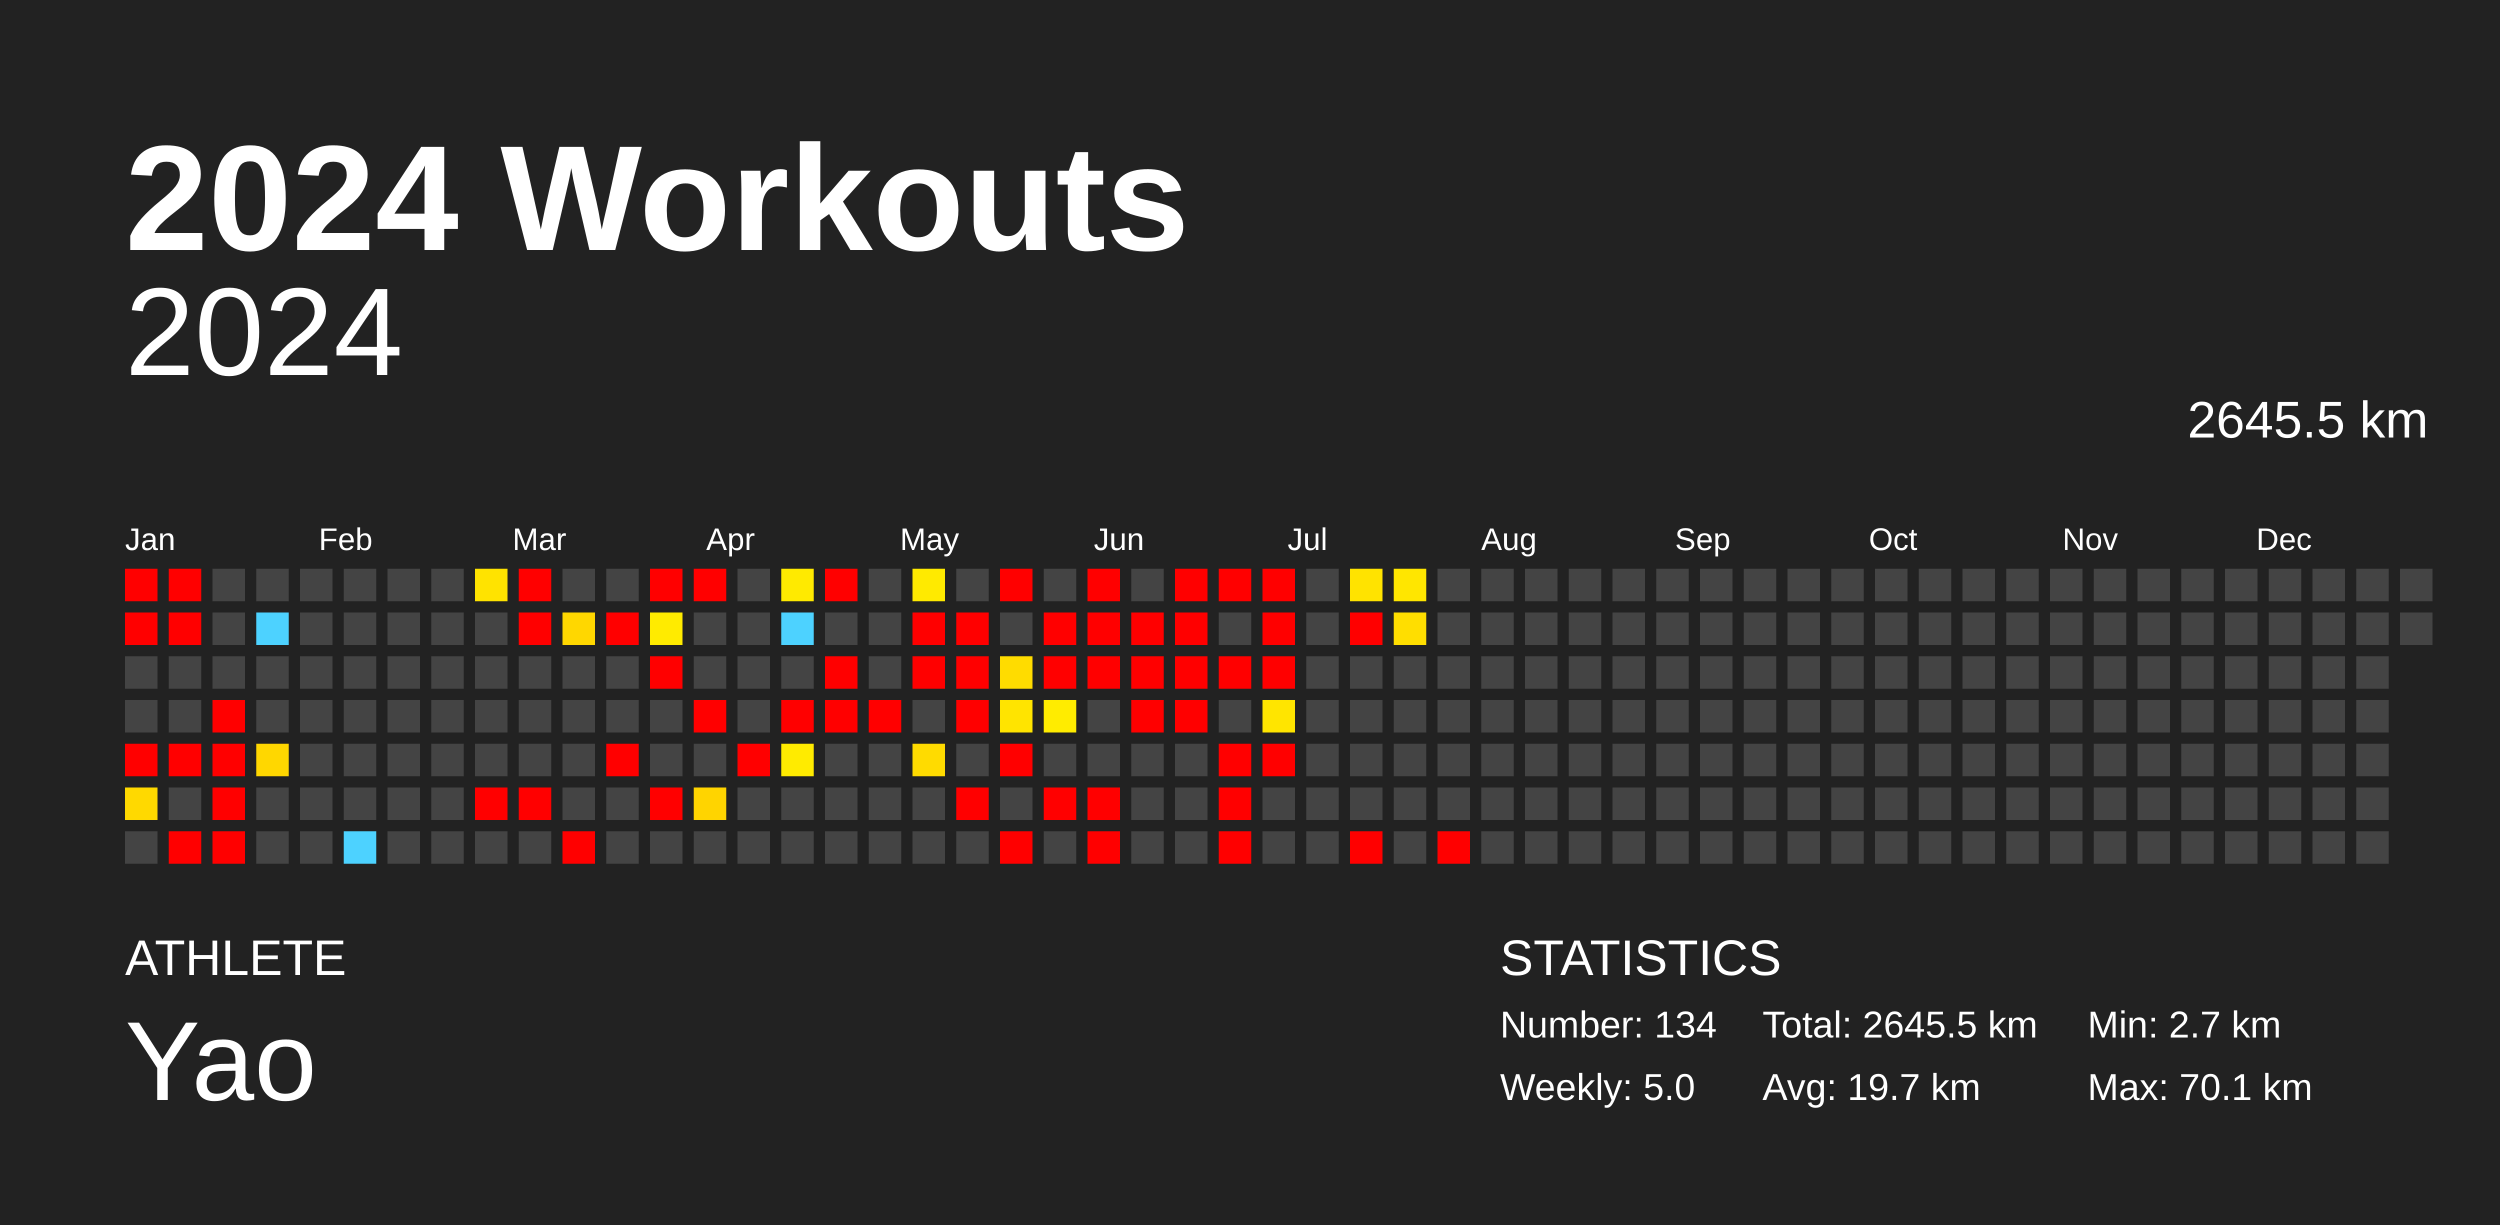
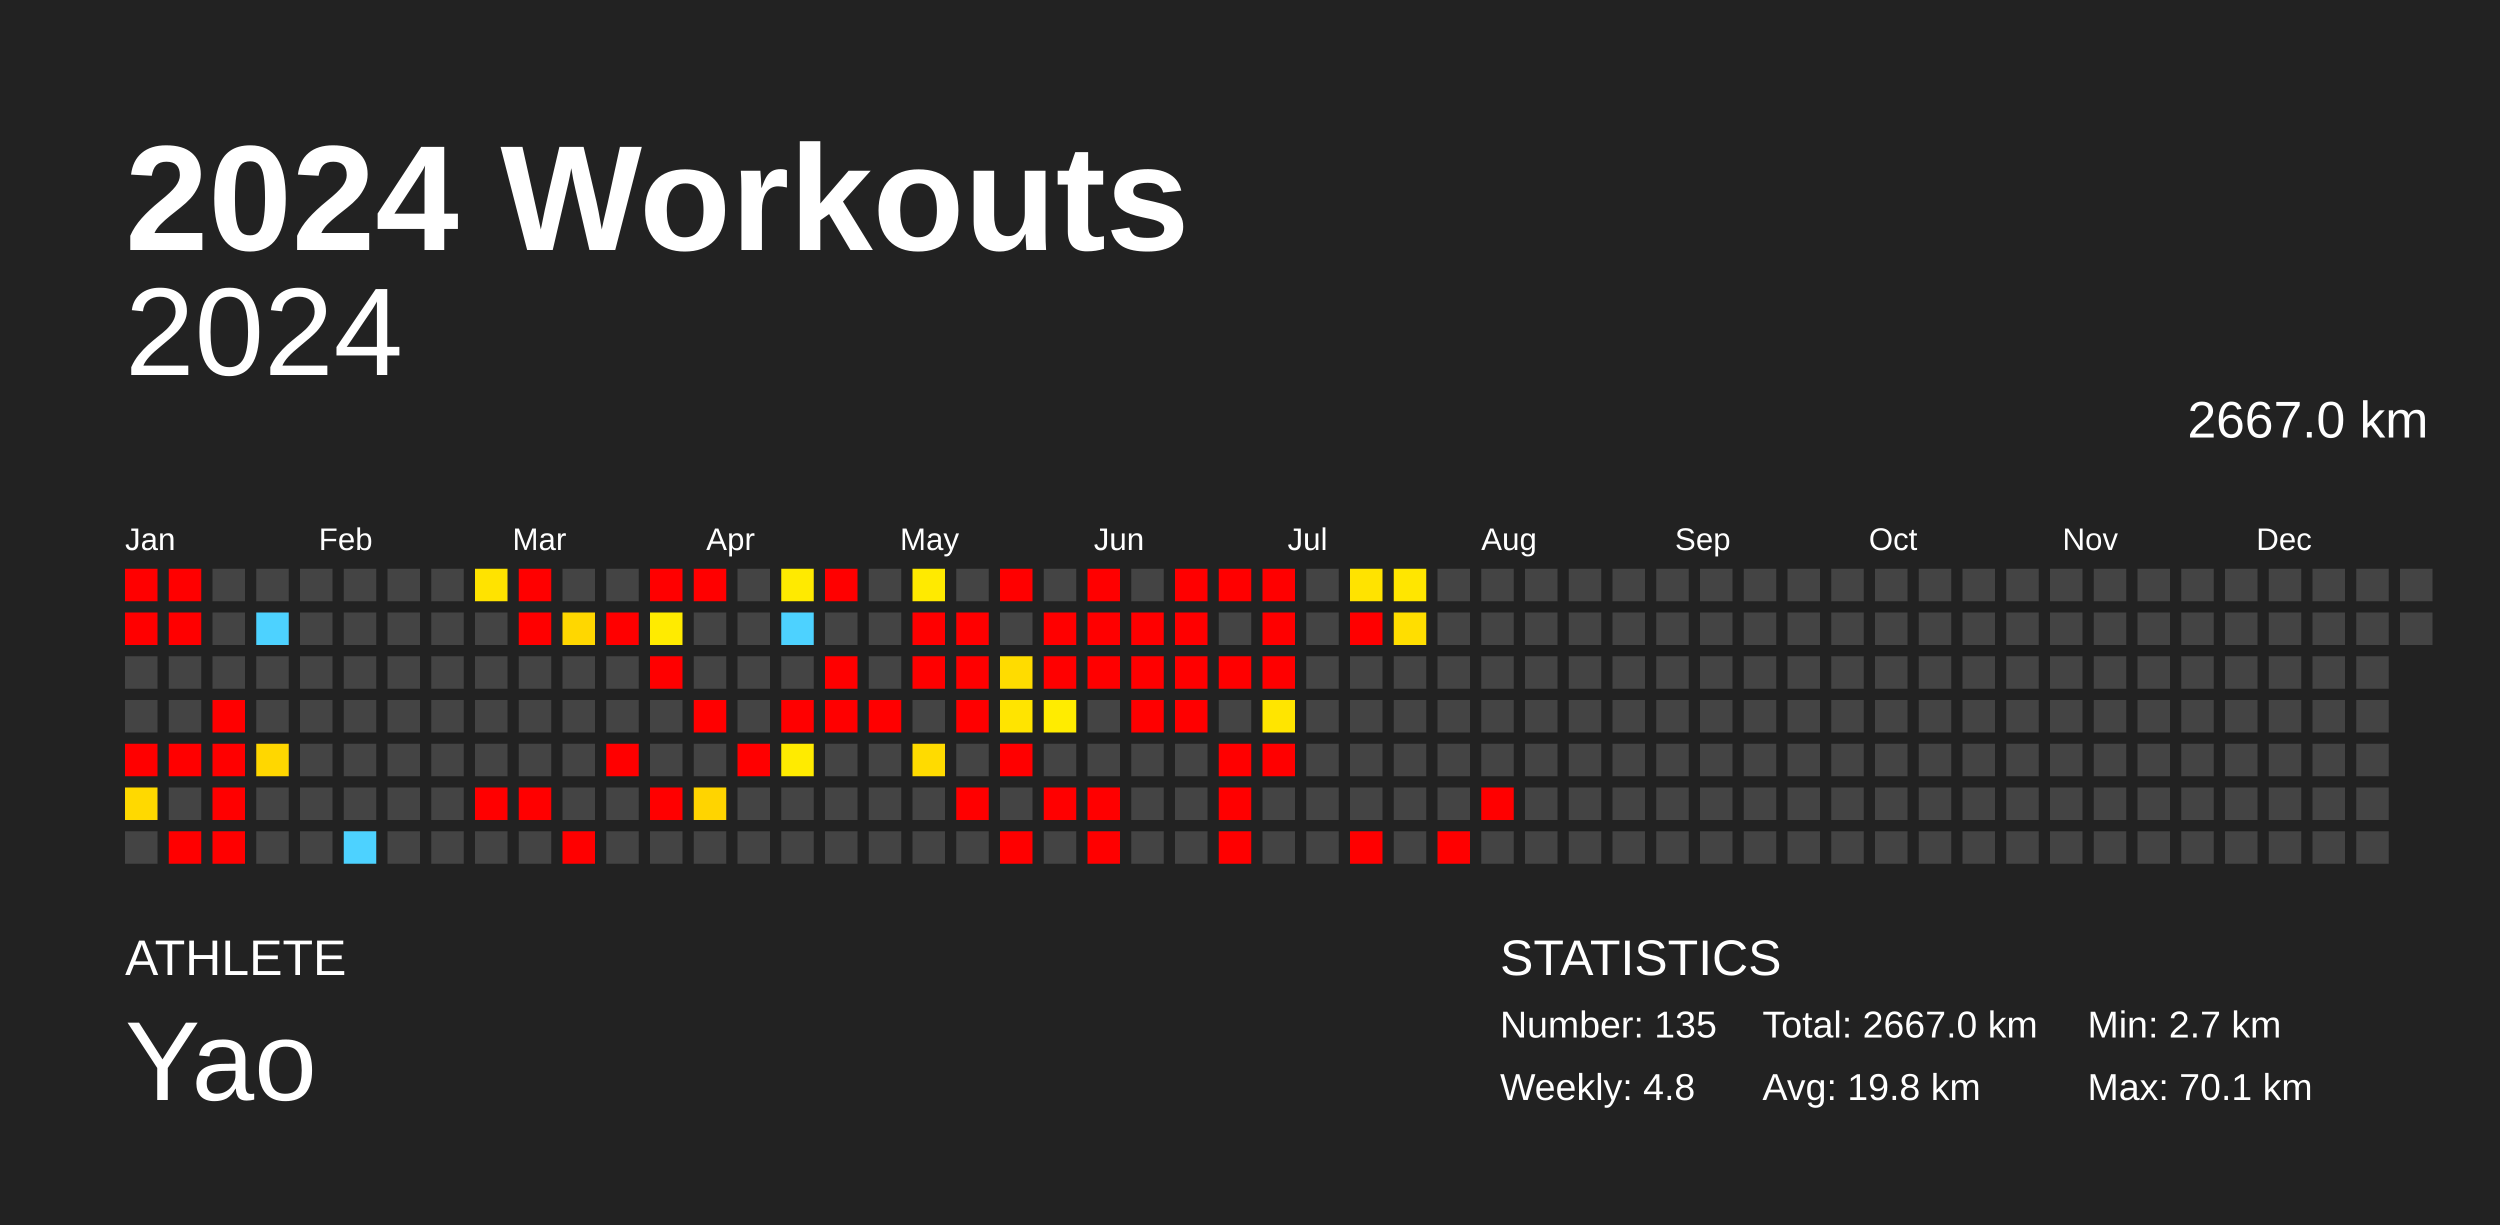
<svg xmlns="http://www.w3.org/2000/svg" baseProfile="full" height="98mm" version="1.1" viewBox="0,0,200,98" width="200mm">
  <defs />
  <rect fill="#222222" height="98" width="200" x="0" y="0" />
  <text fill="#FFFFFF" style="font-size:12px; font-family:Arial; font-weight:bold;" x="10" y="20">2024 Workouts</text>
  <text fill="#FFFFFF" style="font-size:4px; font-family:Arial" x="10" y="78">ATHLETE</text>
  <text fill="#FFFFFF" style="font-size:9px; font-family:Arial" x="10" y="88">Yao</text>
  <text fill="#FFFFFF" style="font-size:4px; font-family:Arial" x="120" y="78">STATISTICS</text>
-   <text fill="#FFFFFF" style="font-size:3px; font-family:Arial" x="120" y="83">Number: 134</text>
-   <text fill="#FFFFFF" style="font-size:3px; font-family:Arial" x="120" y="88">Weekly: 5.0</text>
-   <text fill="#FFFFFF" style="font-size:3px; font-family:Arial" x="141" y="83">Total: 2645.5 km</text>
-   <text fill="#FFFFFF" style="font-size:3px; font-family:Arial" x="141" y="88">Avg: 19.7 km</text>
+   <text fill="#FFFFFF" style="font-size:3px; font-family:Arial" x="120" y="83">Number: 135</text>
+   <text fill="#FFFFFF" style="font-size:3px; font-family:Arial" x="120" y="88">Weekly: 4.8</text>
+   <text fill="#FFFFFF" style="font-size:3px; font-family:Arial" x="141" y="83">Total: 2667.0 km</text>
+   <text fill="#FFFFFF" style="font-size:3px; font-family:Arial" x="141" y="88">Avg: 19.8 km</text>
  <text fill="#FFFFFF" style="font-size:3px; font-family:Arial" x="167" y="83">Min: 2.7 km</text>
  <text fill="#FFFFFF" style="font-size:3px; font-family:Arial" x="167" y="88">Max: 70.1 km</text>
  <text alignment-baseline="hanging" fill="#FFFFFF" style="font-size:10.0px; font-family:Arial;" x="10" y="30">2024</text>
-   <text alignment-baseline="hanging" fill="#FFFFFF" style="font-size:4.125px; font-family:Arial;" x="175" y="35">2645.5 km</text>
+   <text alignment-baseline="hanging" fill="#FFFFFF" style="font-size:4.125px; font-family:Arial;" x="175" y="35">2667.0 km</text>
  <text fill="#FFFFFF" style="font-size:2.5px; font-family:Arial" x="10.0" y="44">Jan</text>
  <text fill="#FFFFFF" style="font-size:2.5px; font-family:Arial" x="25.5" y="44">Feb</text>
  <text fill="#FFFFFF" style="font-size:2.5px; font-family:Arial" x="41.0" y="44">Mar</text>
  <text fill="#FFFFFF" style="font-size:2.5px; font-family:Arial" x="56.5" y="44">Apr</text>
  <text fill="#FFFFFF" style="font-size:2.5px; font-family:Arial" x="72.0" y="44">May</text>
  <text fill="#FFFFFF" style="font-size:2.5px; font-family:Arial" x="87.5" y="44">Jun</text>
  <text fill="#FFFFFF" style="font-size:2.5px; font-family:Arial" x="103.0" y="44">Jul</text>
  <text fill="#FFFFFF" style="font-size:2.5px; font-family:Arial" x="118.5" y="44">Aug</text>
  <text fill="#FFFFFF" style="font-size:2.5px; font-family:Arial" x="134.0" y="44">Sep</text>
  <text fill="#FFFFFF" style="font-size:2.5px; font-family:Arial" x="149.5" y="44">Oct</text>
  <text fill="#FFFFFF" style="font-size:2.5px; font-family:Arial" x="165.0" y="44">Nov</text>
  <text fill="#FFFFFF" style="font-size:2.5px; font-family:Arial" x="180.5" y="44">Dec</text>
  <rect fill="red" height="2.6" width="2.6" x="10.0" y="45.5" />
  <rect fill="red" height="2.6" width="2.6" x="10.0" y="49.0" />
  <rect fill="#444444" height="2.6" width="2.6" x="10.0" y="52.5" />
  <rect fill="#444444" height="2.6" width="2.6" x="10.0" y="56.0" />
  <rect fill="red" height="2.6" width="2.6" x="10.0" y="59.5" />
  <rect fill="#ffd900" height="2.6" width="2.6" x="10.0" y="63.0" />
  <rect fill="#444444" height="2.6" width="2.6" x="10.0" y="66.5" />
  <rect fill="red" height="2.6" width="2.6" x="13.5" y="45.5" />
  <rect fill="red" height="2.6" width="2.6" x="13.5" y="49.0" />
  <rect fill="#444444" height="2.6" width="2.6" x="13.5" y="52.5" />
  <rect fill="#444444" height="2.6" width="2.6" x="13.5" y="56.0" />
  <rect fill="red" height="2.6" width="2.6" x="13.5" y="59.5" />
  <rect fill="#444444" height="2.6" width="2.6" x="13.5" y="63.0" />
  <rect fill="red" height="2.6" width="2.6" x="13.5" y="66.5" />
  <rect fill="#444444" height="2.6" width="2.6" x="17.0" y="45.5" />
  <rect fill="#444444" height="2.6" width="2.6" x="17.0" y="49.0" />
  <rect fill="#444444" height="2.6" width="2.6" x="17.0" y="52.5" />
  <rect fill="red" height="2.6" width="2.6" x="17.0" y="56.0" />
  <rect fill="red" height="2.6" width="2.6" x="17.0" y="59.5" />
  <rect fill="red" height="2.6" width="2.6" x="17.0" y="63.0" />
  <rect fill="red" height="2.6" width="2.6" x="17.0" y="66.5" />
  <rect fill="#444444" height="2.6" width="2.6" x="20.5" y="45.5" />
  <rect fill="#4dd2ff" height="2.6" width="2.6" x="20.5" y="49.0" />
  <rect fill="#444444" height="2.6" width="2.6" x="20.5" y="52.5" />
  <rect fill="#444444" height="2.6" width="2.6" x="20.5" y="56.0" />
  <rect fill="#ffd700" height="2.6" width="2.6" x="20.5" y="59.5" />
  <rect fill="#444444" height="2.6" width="2.6" x="20.5" y="63.0" />
  <rect fill="#444444" height="2.6" width="2.6" x="20.5" y="66.5" />
  <rect fill="#444444" height="2.6" width="2.6" x="24.0" y="45.5" />
  <rect fill="#444444" height="2.6" width="2.6" x="24.0" y="49.0" />
  <rect fill="#444444" height="2.6" width="2.6" x="24.0" y="52.5" />
  <rect fill="#444444" height="2.6" width="2.6" x="24.0" y="56.0" />
  <rect fill="#444444" height="2.6" width="2.6" x="24.0" y="59.5" />
  <rect fill="#444444" height="2.6" width="2.6" x="24.0" y="63.0" />
  <rect fill="#444444" height="2.6" width="2.6" x="24.0" y="66.5" />
  <rect fill="#444444" height="2.6" width="2.6" x="27.5" y="45.5" />
  <rect fill="#444444" height="2.6" width="2.6" x="27.5" y="49.0" />
  <rect fill="#444444" height="2.6" width="2.6" x="27.5" y="52.5" />
  <rect fill="#444444" height="2.6" width="2.6" x="27.5" y="56.0" />
  <rect fill="#444444" height="2.6" width="2.6" x="27.5" y="59.5" />
  <rect fill="#444444" height="2.6" width="2.6" x="27.5" y="63.0" />
  <rect fill="#4dd2ff" height="2.6" width="2.6" x="27.5" y="66.5" />
  <rect fill="#444444" height="2.6" width="2.6" x="31.0" y="45.5" />
  <rect fill="#444444" height="2.6" width="2.6" x="31.0" y="49.0" />
  <rect fill="#444444" height="2.6" width="2.6" x="31.0" y="52.5" />
  <rect fill="#444444" height="2.6" width="2.6" x="31.0" y="56.0" />
  <rect fill="#444444" height="2.6" width="2.6" x="31.0" y="59.5" />
  <rect fill="#444444" height="2.6" width="2.6" x="31.0" y="63.0" />
  <rect fill="#444444" height="2.6" width="2.6" x="31.0" y="66.5" />
  <rect fill="#444444" height="2.6" width="2.6" x="34.5" y="45.5" />
  <rect fill="#444444" height="2.6" width="2.6" x="34.5" y="49.0" />
  <rect fill="#444444" height="2.6" width="2.6" x="34.5" y="52.5" />
  <rect fill="#444444" height="2.6" width="2.6" x="34.5" y="56.0" />
  <rect fill="#444444" height="2.6" width="2.6" x="34.5" y="59.5" />
  <rect fill="#444444" height="2.6" width="2.6" x="34.5" y="63.0" />
  <rect fill="#444444" height="2.6" width="2.6" x="34.5" y="66.5" />
  <rect fill="#ffe300" height="2.6" width="2.6" x="38.0" y="45.5" />
  <rect fill="#444444" height="2.6" width="2.6" x="38.0" y="49.0" />
  <rect fill="#444444" height="2.6" width="2.6" x="38.0" y="52.5" />
  <rect fill="#444444" height="2.6" width="2.6" x="38.0" y="56.0" />
  <rect fill="#444444" height="2.6" width="2.6" x="38.0" y="59.5" />
  <rect fill="red" height="2.6" width="2.6" x="38.0" y="63.0" />
  <rect fill="#444444" height="2.6" width="2.6" x="38.0" y="66.5" />
  <rect fill="red" height="2.6" width="2.6" x="41.5" y="45.5" />
  <rect fill="red" height="2.6" width="2.6" x="41.5" y="49.0" />
  <rect fill="#444444" height="2.6" width="2.6" x="41.5" y="52.5" />
  <rect fill="#444444" height="2.6" width="2.6" x="41.5" y="56.0" />
  <rect fill="#444444" height="2.6" width="2.6" x="41.5" y="59.5" />
  <rect fill="red" height="2.6" width="2.6" x="41.5" y="63.0" />
  <rect fill="#444444" height="2.6" width="2.6" x="41.5" y="66.5" />
  <rect fill="#444444" height="2.6" width="2.6" x="45.0" y="45.5" />
  <rect fill="#ffd700" height="2.6" width="2.6" x="45.0" y="49.0" />
  <rect fill="#444444" height="2.6" width="2.6" x="45.0" y="52.5" />
  <rect fill="#444444" height="2.6" width="2.6" x="45.0" y="56.0" />
  <rect fill="#444444" height="2.6" width="2.6" x="45.0" y="59.5" />
  <rect fill="#444444" height="2.6" width="2.6" x="45.0" y="63.0" />
  <rect fill="red" height="2.6" width="2.6" x="45.0" y="66.5" />
  <rect fill="#444444" height="2.6" width="2.6" x="48.5" y="45.5" />
  <rect fill="red" height="2.6" width="2.6" x="48.5" y="49.0" />
  <rect fill="#444444" height="2.6" width="2.6" x="48.5" y="52.5" />
  <rect fill="#444444" height="2.6" width="2.6" x="48.5" y="56.0" />
  <rect fill="red" height="2.6" width="2.6" x="48.5" y="59.5" />
  <rect fill="#444444" height="2.6" width="2.6" x="48.5" y="63.0" />
  <rect fill="#444444" height="2.6" width="2.6" x="48.5" y="66.5" />
  <rect fill="red" height="2.6" width="2.6" x="52.0" y="45.5" />
  <rect fill="#ffeb00" height="2.6" width="2.6" x="52.0" y="49.0" />
  <rect fill="red" height="2.6" width="2.6" x="52.0" y="52.5" />
  <rect fill="#444444" height="2.6" width="2.6" x="52.0" y="56.0" />
  <rect fill="#444444" height="2.6" width="2.6" x="52.0" y="59.5" />
  <rect fill="red" height="2.6" width="2.6" x="52.0" y="63.0" />
  <rect fill="#444444" height="2.6" width="2.6" x="52.0" y="66.5" />
  <rect fill="red" height="2.6" width="2.6" x="55.5" y="45.5" />
  <rect fill="#444444" height="2.6" width="2.6" x="55.5" y="49.0" />
  <rect fill="#444444" height="2.6" width="2.6" x="55.5" y="52.5" />
  <rect fill="red" height="2.6" width="2.6" x="55.5" y="56.0" />
  <rect fill="#444444" height="2.6" width="2.6" x="55.5" y="59.5" />
  <rect fill="#ffd400" height="2.6" width="2.6" x="55.5" y="63.0" />
  <rect fill="#444444" height="2.6" width="2.6" x="55.5" y="66.5" />
  <rect fill="#444444" height="2.6" width="2.6" x="59.0" y="45.5" />
  <rect fill="#444444" height="2.6" width="2.6" x="59.0" y="49.0" />
  <rect fill="#444444" height="2.6" width="2.6" x="59.0" y="52.5" />
  <rect fill="#444444" height="2.6" width="2.6" x="59.0" y="56.0" />
  <rect fill="red" height="2.6" width="2.6" x="59.0" y="59.5" />
  <rect fill="#444444" height="2.6" width="2.6" x="59.0" y="63.0" />
  <rect fill="#444444" height="2.6" width="2.6" x="59.0" y="66.5" />
  <rect fill="#ffea00" height="2.6" width="2.6" x="62.5" y="45.5" />
  <rect fill="#4dd2ff" height="2.6" width="2.6" x="62.5" y="49.0" />
  <rect fill="#444444" height="2.6" width="2.6" x="62.5" y="52.5" />
  <rect fill="red" height="2.6" width="2.6" x="62.5" y="56.0" />
  <rect fill="#ffeb00" height="2.6" width="2.6" x="62.5" y="59.5" />
  <rect fill="#444444" height="2.6" width="2.6" x="62.5" y="63.0" />
  <rect fill="#444444" height="2.6" width="2.6" x="62.5" y="66.5" />
  <rect fill="red" height="2.6" width="2.6" x="66.0" y="45.5" />
  <rect fill="#444444" height="2.6" width="2.6" x="66.0" y="49.0" />
  <rect fill="red" height="2.6" width="2.6" x="66.0" y="52.5" />
  <rect fill="red" height="2.6" width="2.6" x="66.0" y="56.0" />
  <rect fill="#444444" height="2.6" width="2.6" x="66.0" y="59.5" />
  <rect fill="#444444" height="2.6" width="2.6" x="66.0" y="63.0" />
  <rect fill="#444444" height="2.6" width="2.6" x="66.0" y="66.5" />
  <rect fill="#444444" height="2.6" width="2.6" x="69.5" y="45.5" />
  <rect fill="#444444" height="2.6" width="2.6" x="69.5" y="49.0" />
  <rect fill="#444444" height="2.6" width="2.6" x="69.5" y="52.5" />
  <rect fill="red" height="2.6" width="2.6" x="69.5" y="56.0" />
  <rect fill="#444444" height="2.6" width="2.6" x="69.5" y="59.5" />
  <rect fill="#444444" height="2.6" width="2.6" x="69.5" y="63.0" />
  <rect fill="#444444" height="2.6" width="2.6" x="69.5" y="66.5" />
  <rect fill="#ffea00" height="2.6" width="2.6" x="73.0" y="45.5" />
  <rect fill="red" height="2.6" width="2.6" x="73.0" y="49.0" />
  <rect fill="red" height="2.6" width="2.6" x="73.0" y="52.5" />
  <rect fill="#444444" height="2.6" width="2.6" x="73.0" y="56.0" />
  <rect fill="#ffdb00" height="2.6" width="2.6" x="73.0" y="59.5" />
  <rect fill="#444444" height="2.6" width="2.6" x="73.0" y="63.0" />
  <rect fill="#444444" height="2.6" width="2.6" x="73.0" y="66.5" />
  <rect fill="#444444" height="2.6" width="2.6" x="76.5" y="45.5" />
  <rect fill="red" height="2.6" width="2.6" x="76.5" y="49.0" />
  <rect fill="red" height="2.6" width="2.6" x="76.5" y="52.5" />
  <rect fill="red" height="2.6" width="2.6" x="76.5" y="56.0" />
  <rect fill="#444444" height="2.6" width="2.6" x="76.5" y="59.5" />
  <rect fill="red" height="2.6" width="2.6" x="76.5" y="63.0" />
  <rect fill="#444444" height="2.6" width="2.6" x="76.5" y="66.5" />
  <rect fill="red" height="2.6" width="2.6" x="80.0" y="45.5" />
  <rect fill="#444444" height="2.6" width="2.6" x="80.0" y="49.0" />
  <rect fill="#ffdc00" height="2.6" width="2.6" x="80.0" y="52.5" />
  <rect fill="#ffe400" height="2.6" width="2.6" x="80.0" y="56.0" />
  <rect fill="red" height="2.6" width="2.6" x="80.0" y="59.5" />
  <rect fill="#444444" height="2.6" width="2.6" x="80.0" y="63.0" />
  <rect fill="red" height="2.6" width="2.6" x="80.0" y="66.5" />
  <rect fill="#444444" height="2.6" width="2.6" x="83.5" y="45.5" />
  <rect fill="red" height="2.6" width="2.6" x="83.5" y="49.0" />
  <rect fill="red" height="2.6" width="2.6" x="83.5" y="52.5" />
  <rect fill="#ffec00" height="2.6" width="2.6" x="83.5" y="56.0" />
  <rect fill="#444444" height="2.6" width="2.6" x="83.5" y="59.5" />
  <rect fill="red" height="2.6" width="2.6" x="83.5" y="63.0" />
  <rect fill="#444444" height="2.6" width="2.6" x="83.5" y="66.5" />
  <rect fill="red" height="2.6" width="2.6" x="87.0" y="45.5" />
  <rect fill="red" height="2.6" width="2.6" x="87.0" y="49.0" />
  <rect fill="red" height="2.6" width="2.6" x="87.0" y="52.5" />
  <rect fill="#444444" height="2.6" width="2.6" x="87.0" y="56.0" />
  <rect fill="#444444" height="2.6" width="2.6" x="87.0" y="59.5" />
  <rect fill="red" height="2.6" width="2.6" x="87.0" y="63.0" />
  <rect fill="red" height="2.6" width="2.6" x="87.0" y="66.5" />
  <rect fill="#444444" height="2.6" width="2.6" x="90.5" y="45.5" />
  <rect fill="red" height="2.6" width="2.6" x="90.5" y="49.0" />
  <rect fill="red" height="2.6" width="2.6" x="90.5" y="52.5" />
  <rect fill="red" height="2.6" width="2.6" x="90.5" y="56.0" />
  <rect fill="#444444" height="2.6" width="2.6" x="90.5" y="59.5" />
  <rect fill="#444444" height="2.6" width="2.6" x="90.5" y="63.0" />
  <rect fill="#444444" height="2.6" width="2.6" x="90.5" y="66.5" />
  <rect fill="red" height="2.6" width="2.6" x="94.0" y="45.5" />
  <rect fill="red" height="2.6" width="2.6" x="94.0" y="49.0" />
  <rect fill="red" height="2.6" width="2.6" x="94.0" y="52.5" />
  <rect fill="red" height="2.6" width="2.6" x="94.0" y="56.0" />
  <rect fill="#444444" height="2.6" width="2.6" x="94.0" y="59.5" />
  <rect fill="#444444" height="2.6" width="2.6" x="94.0" y="63.0" />
  <rect fill="#444444" height="2.6" width="2.6" x="94.0" y="66.5" />
  <rect fill="red" height="2.6" width="2.6" x="97.5" y="45.5" />
  <rect fill="#444444" height="2.6" width="2.6" x="97.5" y="49.0" />
  <rect fill="red" height="2.6" width="2.6" x="97.5" y="52.5" />
  <rect fill="#444444" height="2.6" width="2.6" x="97.5" y="56.0" />
  <rect fill="red" height="2.6" width="2.6" x="97.5" y="59.5" />
  <rect fill="red" height="2.6" width="2.6" x="97.5" y="63.0" />
  <rect fill="red" height="2.6" width="2.6" x="97.5" y="66.5" />
  <rect fill="red" height="2.6" width="2.6" x="101.0" y="45.5" />
  <rect fill="red" height="2.6" width="2.6" x="101.0" y="49.0" />
  <rect fill="red" height="2.6" width="2.6" x="101.0" y="52.5" />
  <rect fill="#ffe500" height="2.6" width="2.6" x="101.0" y="56.0" />
  <rect fill="red" height="2.6" width="2.6" x="101.0" y="59.5" />
  <rect fill="#444444" height="2.6" width="2.6" x="101.0" y="63.0" />
  <rect fill="#444444" height="2.6" width="2.6" x="101.0" y="66.5" />
  <rect fill="#444444" height="2.6" width="2.6" x="104.5" y="45.5" />
  <rect fill="#444444" height="2.6" width="2.6" x="104.5" y="49.0" />
  <rect fill="#444444" height="2.6" width="2.6" x="104.5" y="52.5" />
  <rect fill="#444444" height="2.6" width="2.6" x="104.5" y="56.0" />
  <rect fill="#444444" height="2.6" width="2.6" x="104.5" y="59.5" />
  <rect fill="#444444" height="2.6" width="2.6" x="104.5" y="63.0" />
  <rect fill="#444444" height="2.6" width="2.6" x="104.5" y="66.5" />
  <rect fill="#ffe300" height="2.6" width="2.6" x="108.0" y="45.5" />
  <rect fill="red" height="2.6" width="2.6" x="108.0" y="49.0" />
  <rect fill="#444444" height="2.6" width="2.6" x="108.0" y="52.5" />
  <rect fill="#444444" height="2.6" width="2.6" x="108.0" y="56.0" />
  <rect fill="#444444" height="2.6" width="2.6" x="108.0" y="59.5" />
  <rect fill="#444444" height="2.6" width="2.6" x="108.0" y="63.0" />
  <rect fill="red" height="2.6" width="2.6" x="108.0" y="66.5" />
  <rect fill="#ffe600" height="2.6" width="2.6" x="111.5" y="45.5" />
  <rect fill="#ffde00" height="2.6" width="2.6" x="111.5" y="49.0" />
  <rect fill="#444444" height="2.6" width="2.6" x="111.5" y="52.5" />
  <rect fill="#444444" height="2.6" width="2.6" x="111.5" y="56.0" />
  <rect fill="#444444" height="2.6" width="2.6" x="111.5" y="59.5" />
  <rect fill="#444444" height="2.6" width="2.6" x="111.5" y="63.0" />
  <rect fill="#444444" height="2.6" width="2.6" x="111.5" y="66.5" />
  <rect fill="#444444" height="2.6" width="2.6" x="115.0" y="45.5" />
  <rect fill="#444444" height="2.6" width="2.6" x="115.0" y="49.0" />
  <rect fill="#444444" height="2.6" width="2.6" x="115.0" y="52.5" />
  <rect fill="#444444" height="2.6" width="2.6" x="115.0" y="56.0" />
  <rect fill="#444444" height="2.6" width="2.6" x="115.0" y="59.5" />
  <rect fill="#444444" height="2.6" width="2.6" x="115.0" y="63.0" />
  <rect fill="red" height="2.6" width="2.6" x="115.0" y="66.5" />
  <rect fill="#444444" height="2.6" width="2.6" x="118.5" y="45.5" />
  <rect fill="#444444" height="2.6" width="2.6" x="118.5" y="49.0" />
  <rect fill="#444444" height="2.6" width="2.6" x="118.5" y="52.5" />
  <rect fill="#444444" height="2.6" width="2.6" x="118.5" y="56.0" />
  <rect fill="#444444" height="2.6" width="2.6" x="118.5" y="59.5" />
-   <rect fill="#444444" height="2.6" width="2.6" x="118.5" y="63.0" />
+   <rect fill="red" height="2.6" width="2.6" x="118.5" y="63.0" />
  <rect fill="#444444" height="2.6" width="2.6" x="118.5" y="66.5" />
  <rect fill="#444444" height="2.6" width="2.6" x="122.0" y="45.5" />
  <rect fill="#444444" height="2.6" width="2.6" x="122.0" y="49.0" />
  <rect fill="#444444" height="2.6" width="2.6" x="122.0" y="52.5" />
  <rect fill="#444444" height="2.6" width="2.6" x="122.0" y="56.0" />
  <rect fill="#444444" height="2.6" width="2.6" x="122.0" y="59.5" />
  <rect fill="#444444" height="2.6" width="2.6" x="122.0" y="63.0" />
  <rect fill="#444444" height="2.6" width="2.6" x="122.0" y="66.5" />
  <rect fill="#444444" height="2.6" width="2.6" x="125.5" y="45.5" />
  <rect fill="#444444" height="2.6" width="2.6" x="125.5" y="49.0" />
  <rect fill="#444444" height="2.6" width="2.6" x="125.5" y="52.5" />
  <rect fill="#444444" height="2.6" width="2.6" x="125.5" y="56.0" />
  <rect fill="#444444" height="2.6" width="2.6" x="125.5" y="59.5" />
  <rect fill="#444444" height="2.6" width="2.6" x="125.5" y="63.0" />
  <rect fill="#444444" height="2.6" width="2.6" x="125.5" y="66.5" />
  <rect fill="#444444" height="2.6" width="2.6" x="129.0" y="45.5" />
  <rect fill="#444444" height="2.6" width="2.6" x="129.0" y="49.0" />
  <rect fill="#444444" height="2.6" width="2.6" x="129.0" y="52.5" />
  <rect fill="#444444" height="2.6" width="2.6" x="129.0" y="56.0" />
  <rect fill="#444444" height="2.6" width="2.6" x="129.0" y="59.5" />
  <rect fill="#444444" height="2.6" width="2.6" x="129.0" y="63.0" />
  <rect fill="#444444" height="2.6" width="2.6" x="129.0" y="66.5" />
  <rect fill="#444444" height="2.6" width="2.6" x="132.5" y="45.5" />
  <rect fill="#444444" height="2.6" width="2.6" x="132.5" y="49.0" />
  <rect fill="#444444" height="2.6" width="2.6" x="132.5" y="52.5" />
  <rect fill="#444444" height="2.6" width="2.6" x="132.5" y="56.0" />
  <rect fill="#444444" height="2.6" width="2.6" x="132.5" y="59.5" />
  <rect fill="#444444" height="2.6" width="2.6" x="132.5" y="63.0" />
  <rect fill="#444444" height="2.6" width="2.6" x="132.5" y="66.5" />
  <rect fill="#444444" height="2.6" width="2.6" x="136.0" y="45.5" />
  <rect fill="#444444" height="2.6" width="2.6" x="136.0" y="49.0" />
  <rect fill="#444444" height="2.6" width="2.6" x="136.0" y="52.5" />
  <rect fill="#444444" height="2.6" width="2.6" x="136.0" y="56.0" />
  <rect fill="#444444" height="2.6" width="2.6" x="136.0" y="59.5" />
  <rect fill="#444444" height="2.6" width="2.6" x="136.0" y="63.0" />
  <rect fill="#444444" height="2.6" width="2.6" x="136.0" y="66.5" />
  <rect fill="#444444" height="2.6" width="2.6" x="139.5" y="45.5" />
  <rect fill="#444444" height="2.6" width="2.6" x="139.5" y="49.0" />
  <rect fill="#444444" height="2.6" width="2.6" x="139.5" y="52.5" />
  <rect fill="#444444" height="2.6" width="2.6" x="139.5" y="56.0" />
  <rect fill="#444444" height="2.6" width="2.6" x="139.5" y="59.5" />
  <rect fill="#444444" height="2.6" width="2.6" x="139.5" y="63.0" />
  <rect fill="#444444" height="2.6" width="2.6" x="139.5" y="66.5" />
  <rect fill="#444444" height="2.6" width="2.6" x="143.0" y="45.5" />
  <rect fill="#444444" height="2.6" width="2.6" x="143.0" y="49.0" />
  <rect fill="#444444" height="2.6" width="2.6" x="143.0" y="52.5" />
  <rect fill="#444444" height="2.6" width="2.6" x="143.0" y="56.0" />
  <rect fill="#444444" height="2.6" width="2.6" x="143.0" y="59.5" />
  <rect fill="#444444" height="2.6" width="2.6" x="143.0" y="63.0" />
  <rect fill="#444444" height="2.6" width="2.6" x="143.0" y="66.5" />
  <rect fill="#444444" height="2.6" width="2.6" x="146.5" y="45.5" />
  <rect fill="#444444" height="2.6" width="2.6" x="146.5" y="49.0" />
  <rect fill="#444444" height="2.6" width="2.6" x="146.5" y="52.5" />
  <rect fill="#444444" height="2.6" width="2.6" x="146.5" y="56.0" />
  <rect fill="#444444" height="2.6" width="2.6" x="146.5" y="59.5" />
  <rect fill="#444444" height="2.6" width="2.6" x="146.5" y="63.0" />
  <rect fill="#444444" height="2.6" width="2.6" x="146.5" y="66.5" />
  <rect fill="#444444" height="2.6" width="2.6" x="150.0" y="45.5" />
  <rect fill="#444444" height="2.6" width="2.6" x="150.0" y="49.0" />
  <rect fill="#444444" height="2.6" width="2.6" x="150.0" y="52.5" />
  <rect fill="#444444" height="2.6" width="2.6" x="150.0" y="56.0" />
  <rect fill="#444444" height="2.6" width="2.6" x="150.0" y="59.5" />
  <rect fill="#444444" height="2.6" width="2.6" x="150.0" y="63.0" />
  <rect fill="#444444" height="2.6" width="2.6" x="150.0" y="66.5" />
  <rect fill="#444444" height="2.6" width="2.6" x="153.5" y="45.5" />
  <rect fill="#444444" height="2.6" width="2.6" x="153.5" y="49.0" />
  <rect fill="#444444" height="2.6" width="2.6" x="153.5" y="52.5" />
  <rect fill="#444444" height="2.6" width="2.6" x="153.5" y="56.0" />
  <rect fill="#444444" height="2.6" width="2.6" x="153.5" y="59.5" />
  <rect fill="#444444" height="2.6" width="2.6" x="153.5" y="63.0" />
  <rect fill="#444444" height="2.6" width="2.6" x="153.5" y="66.5" />
  <rect fill="#444444" height="2.6" width="2.6" x="157.0" y="45.5" />
  <rect fill="#444444" height="2.6" width="2.6" x="157.0" y="49.0" />
  <rect fill="#444444" height="2.6" width="2.6" x="157.0" y="52.5" />
  <rect fill="#444444" height="2.6" width="2.6" x="157.0" y="56.0" />
  <rect fill="#444444" height="2.6" width="2.6" x="157.0" y="59.5" />
  <rect fill="#444444" height="2.6" width="2.6" x="157.0" y="63.0" />
  <rect fill="#444444" height="2.6" width="2.6" x="157.0" y="66.5" />
  <rect fill="#444444" height="2.6" width="2.6" x="160.5" y="45.5" />
  <rect fill="#444444" height="2.6" width="2.6" x="160.5" y="49.0" />
  <rect fill="#444444" height="2.6" width="2.6" x="160.5" y="52.5" />
  <rect fill="#444444" height="2.6" width="2.6" x="160.5" y="56.0" />
  <rect fill="#444444" height="2.6" width="2.6" x="160.5" y="59.5" />
  <rect fill="#444444" height="2.6" width="2.6" x="160.5" y="63.0" />
  <rect fill="#444444" height="2.6" width="2.6" x="160.5" y="66.5" />
  <rect fill="#444444" height="2.6" width="2.6" x="164.0" y="45.5" />
  <rect fill="#444444" height="2.6" width="2.6" x="164.0" y="49.0" />
  <rect fill="#444444" height="2.6" width="2.6" x="164.0" y="52.5" />
  <rect fill="#444444" height="2.6" width="2.6" x="164.0" y="56.0" />
  <rect fill="#444444" height="2.6" width="2.6" x="164.0" y="59.5" />
  <rect fill="#444444" height="2.6" width="2.6" x="164.0" y="63.0" />
  <rect fill="#444444" height="2.6" width="2.6" x="164.0" y="66.5" />
  <rect fill="#444444" height="2.6" width="2.6" x="167.5" y="45.5" />
  <rect fill="#444444" height="2.6" width="2.6" x="167.5" y="49.0" />
  <rect fill="#444444" height="2.6" width="2.6" x="167.5" y="52.5" />
  <rect fill="#444444" height="2.6" width="2.6" x="167.5" y="56.0" />
  <rect fill="#444444" height="2.6" width="2.6" x="167.5" y="59.5" />
  <rect fill="#444444" height="2.6" width="2.6" x="167.5" y="63.0" />
  <rect fill="#444444" height="2.6" width="2.6" x="167.5" y="66.5" />
  <rect fill="#444444" height="2.6" width="2.6" x="171.0" y="45.5" />
  <rect fill="#444444" height="2.6" width="2.6" x="171.0" y="49.0" />
  <rect fill="#444444" height="2.6" width="2.6" x="171.0" y="52.5" />
  <rect fill="#444444" height="2.6" width="2.6" x="171.0" y="56.0" />
  <rect fill="#444444" height="2.6" width="2.6" x="171.0" y="59.5" />
  <rect fill="#444444" height="2.6" width="2.6" x="171.0" y="63.0" />
  <rect fill="#444444" height="2.6" width="2.6" x="171.0" y="66.5" />
  <rect fill="#444444" height="2.6" width="2.6" x="174.5" y="45.5" />
  <rect fill="#444444" height="2.6" width="2.6" x="174.5" y="49.0" />
  <rect fill="#444444" height="2.6" width="2.6" x="174.5" y="52.5" />
  <rect fill="#444444" height="2.6" width="2.6" x="174.5" y="56.0" />
  <rect fill="#444444" height="2.6" width="2.6" x="174.5" y="59.5" />
  <rect fill="#444444" height="2.6" width="2.6" x="174.5" y="63.0" />
  <rect fill="#444444" height="2.6" width="2.6" x="174.5" y="66.5" />
  <rect fill="#444444" height="2.6" width="2.6" x="178.0" y="45.5" />
  <rect fill="#444444" height="2.6" width="2.6" x="178.0" y="49.0" />
  <rect fill="#444444" height="2.6" width="2.6" x="178.0" y="52.5" />
  <rect fill="#444444" height="2.6" width="2.6" x="178.0" y="56.0" />
  <rect fill="#444444" height="2.6" width="2.6" x="178.0" y="59.5" />
  <rect fill="#444444" height="2.6" width="2.6" x="178.0" y="63.0" />
  <rect fill="#444444" height="2.6" width="2.6" x="178.0" y="66.5" />
  <rect fill="#444444" height="2.6" width="2.6" x="181.5" y="45.5" />
  <rect fill="#444444" height="2.6" width="2.6" x="181.5" y="49.0" />
  <rect fill="#444444" height="2.6" width="2.6" x="181.5" y="52.5" />
  <rect fill="#444444" height="2.6" width="2.6" x="181.5" y="56.0" />
  <rect fill="#444444" height="2.6" width="2.6" x="181.5" y="59.5" />
  <rect fill="#444444" height="2.6" width="2.6" x="181.5" y="63.0" />
  <rect fill="#444444" height="2.6" width="2.6" x="181.5" y="66.5" />
  <rect fill="#444444" height="2.6" width="2.6" x="185.0" y="45.5" />
  <rect fill="#444444" height="2.6" width="2.6" x="185.0" y="49.0" />
  <rect fill="#444444" height="2.6" width="2.6" x="185.0" y="52.5" />
  <rect fill="#444444" height="2.6" width="2.6" x="185.0" y="56.0" />
  <rect fill="#444444" height="2.6" width="2.6" x="185.0" y="59.5" />
  <rect fill="#444444" height="2.6" width="2.6" x="185.0" y="63.0" />
  <rect fill="#444444" height="2.6" width="2.6" x="185.0" y="66.5" />
  <rect fill="#444444" height="2.6" width="2.6" x="188.5" y="45.5" />
  <rect fill="#444444" height="2.6" width="2.6" x="188.5" y="49.0" />
  <rect fill="#444444" height="2.6" width="2.6" x="188.5" y="52.5" />
  <rect fill="#444444" height="2.6" width="2.6" x="188.5" y="56.0" />
  <rect fill="#444444" height="2.6" width="2.6" x="188.5" y="59.5" />
  <rect fill="#444444" height="2.6" width="2.6" x="188.5" y="63.0" />
  <rect fill="#444444" height="2.6" width="2.6" x="188.5" y="66.5" />
  <rect fill="#444444" height="2.6" width="2.6" x="192.0" y="45.5" />
  <rect fill="#444444" height="2.6" width="2.6" x="192.0" y="49.0" />
</svg>
